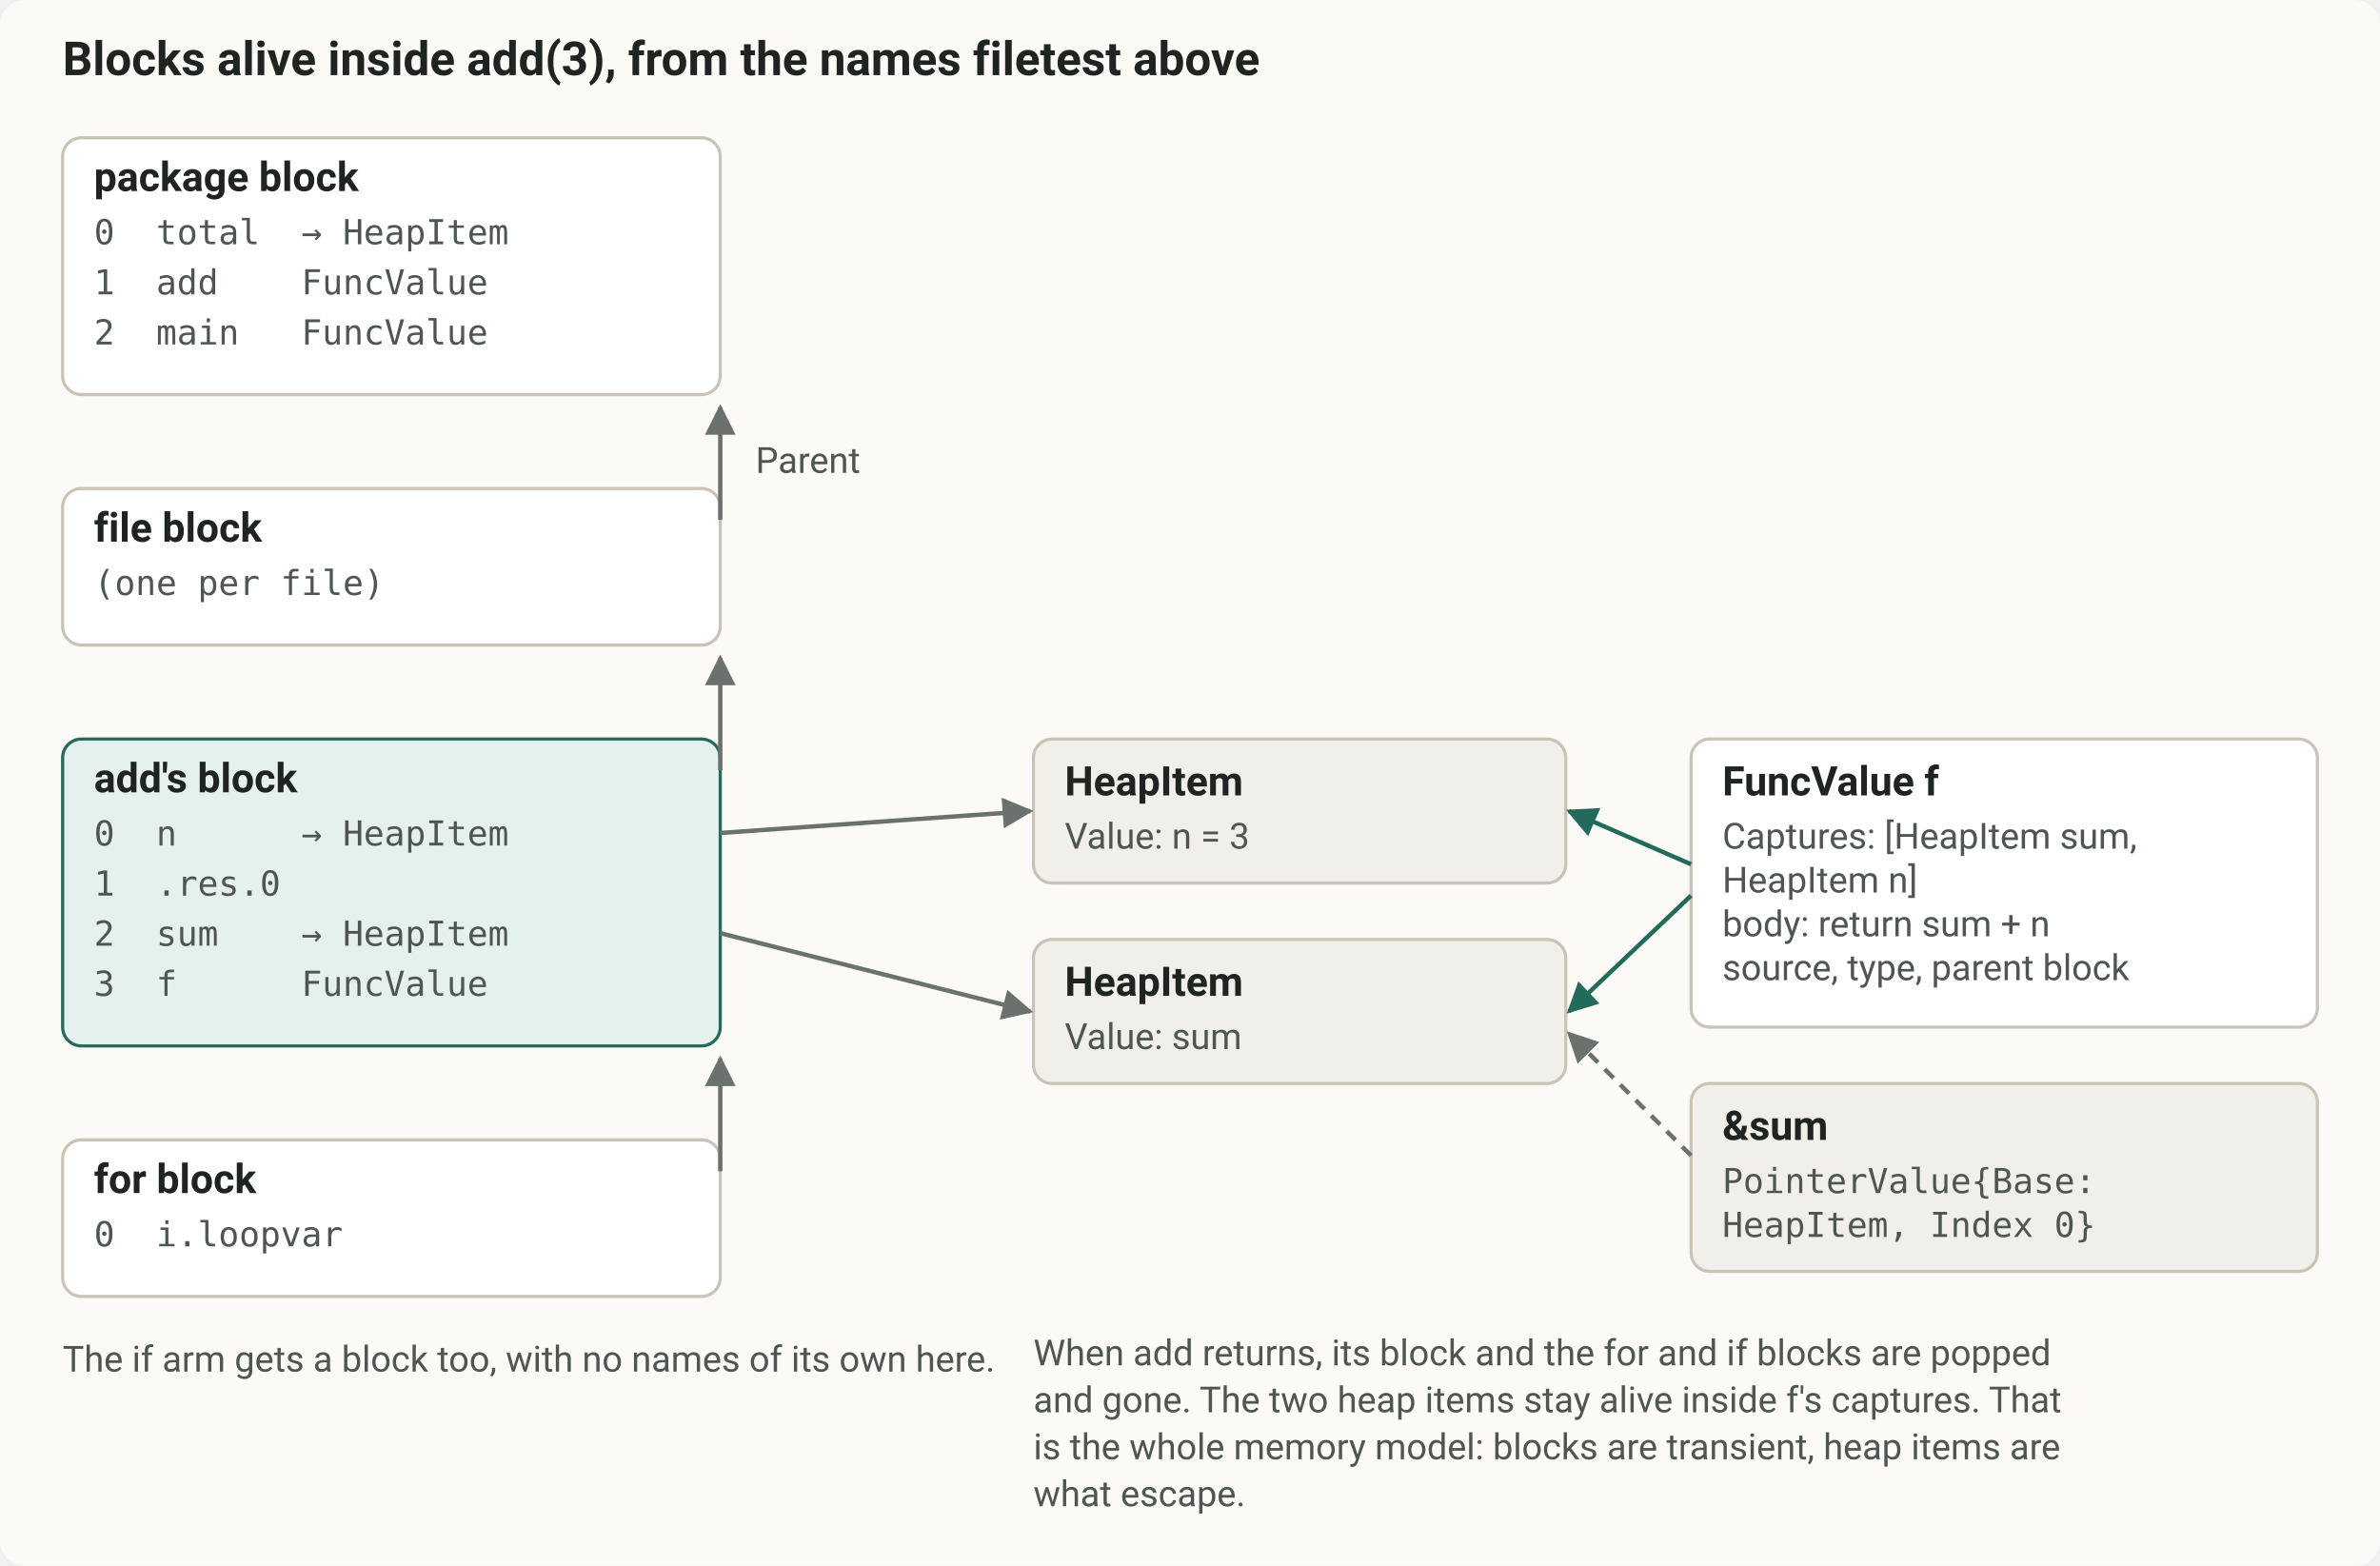
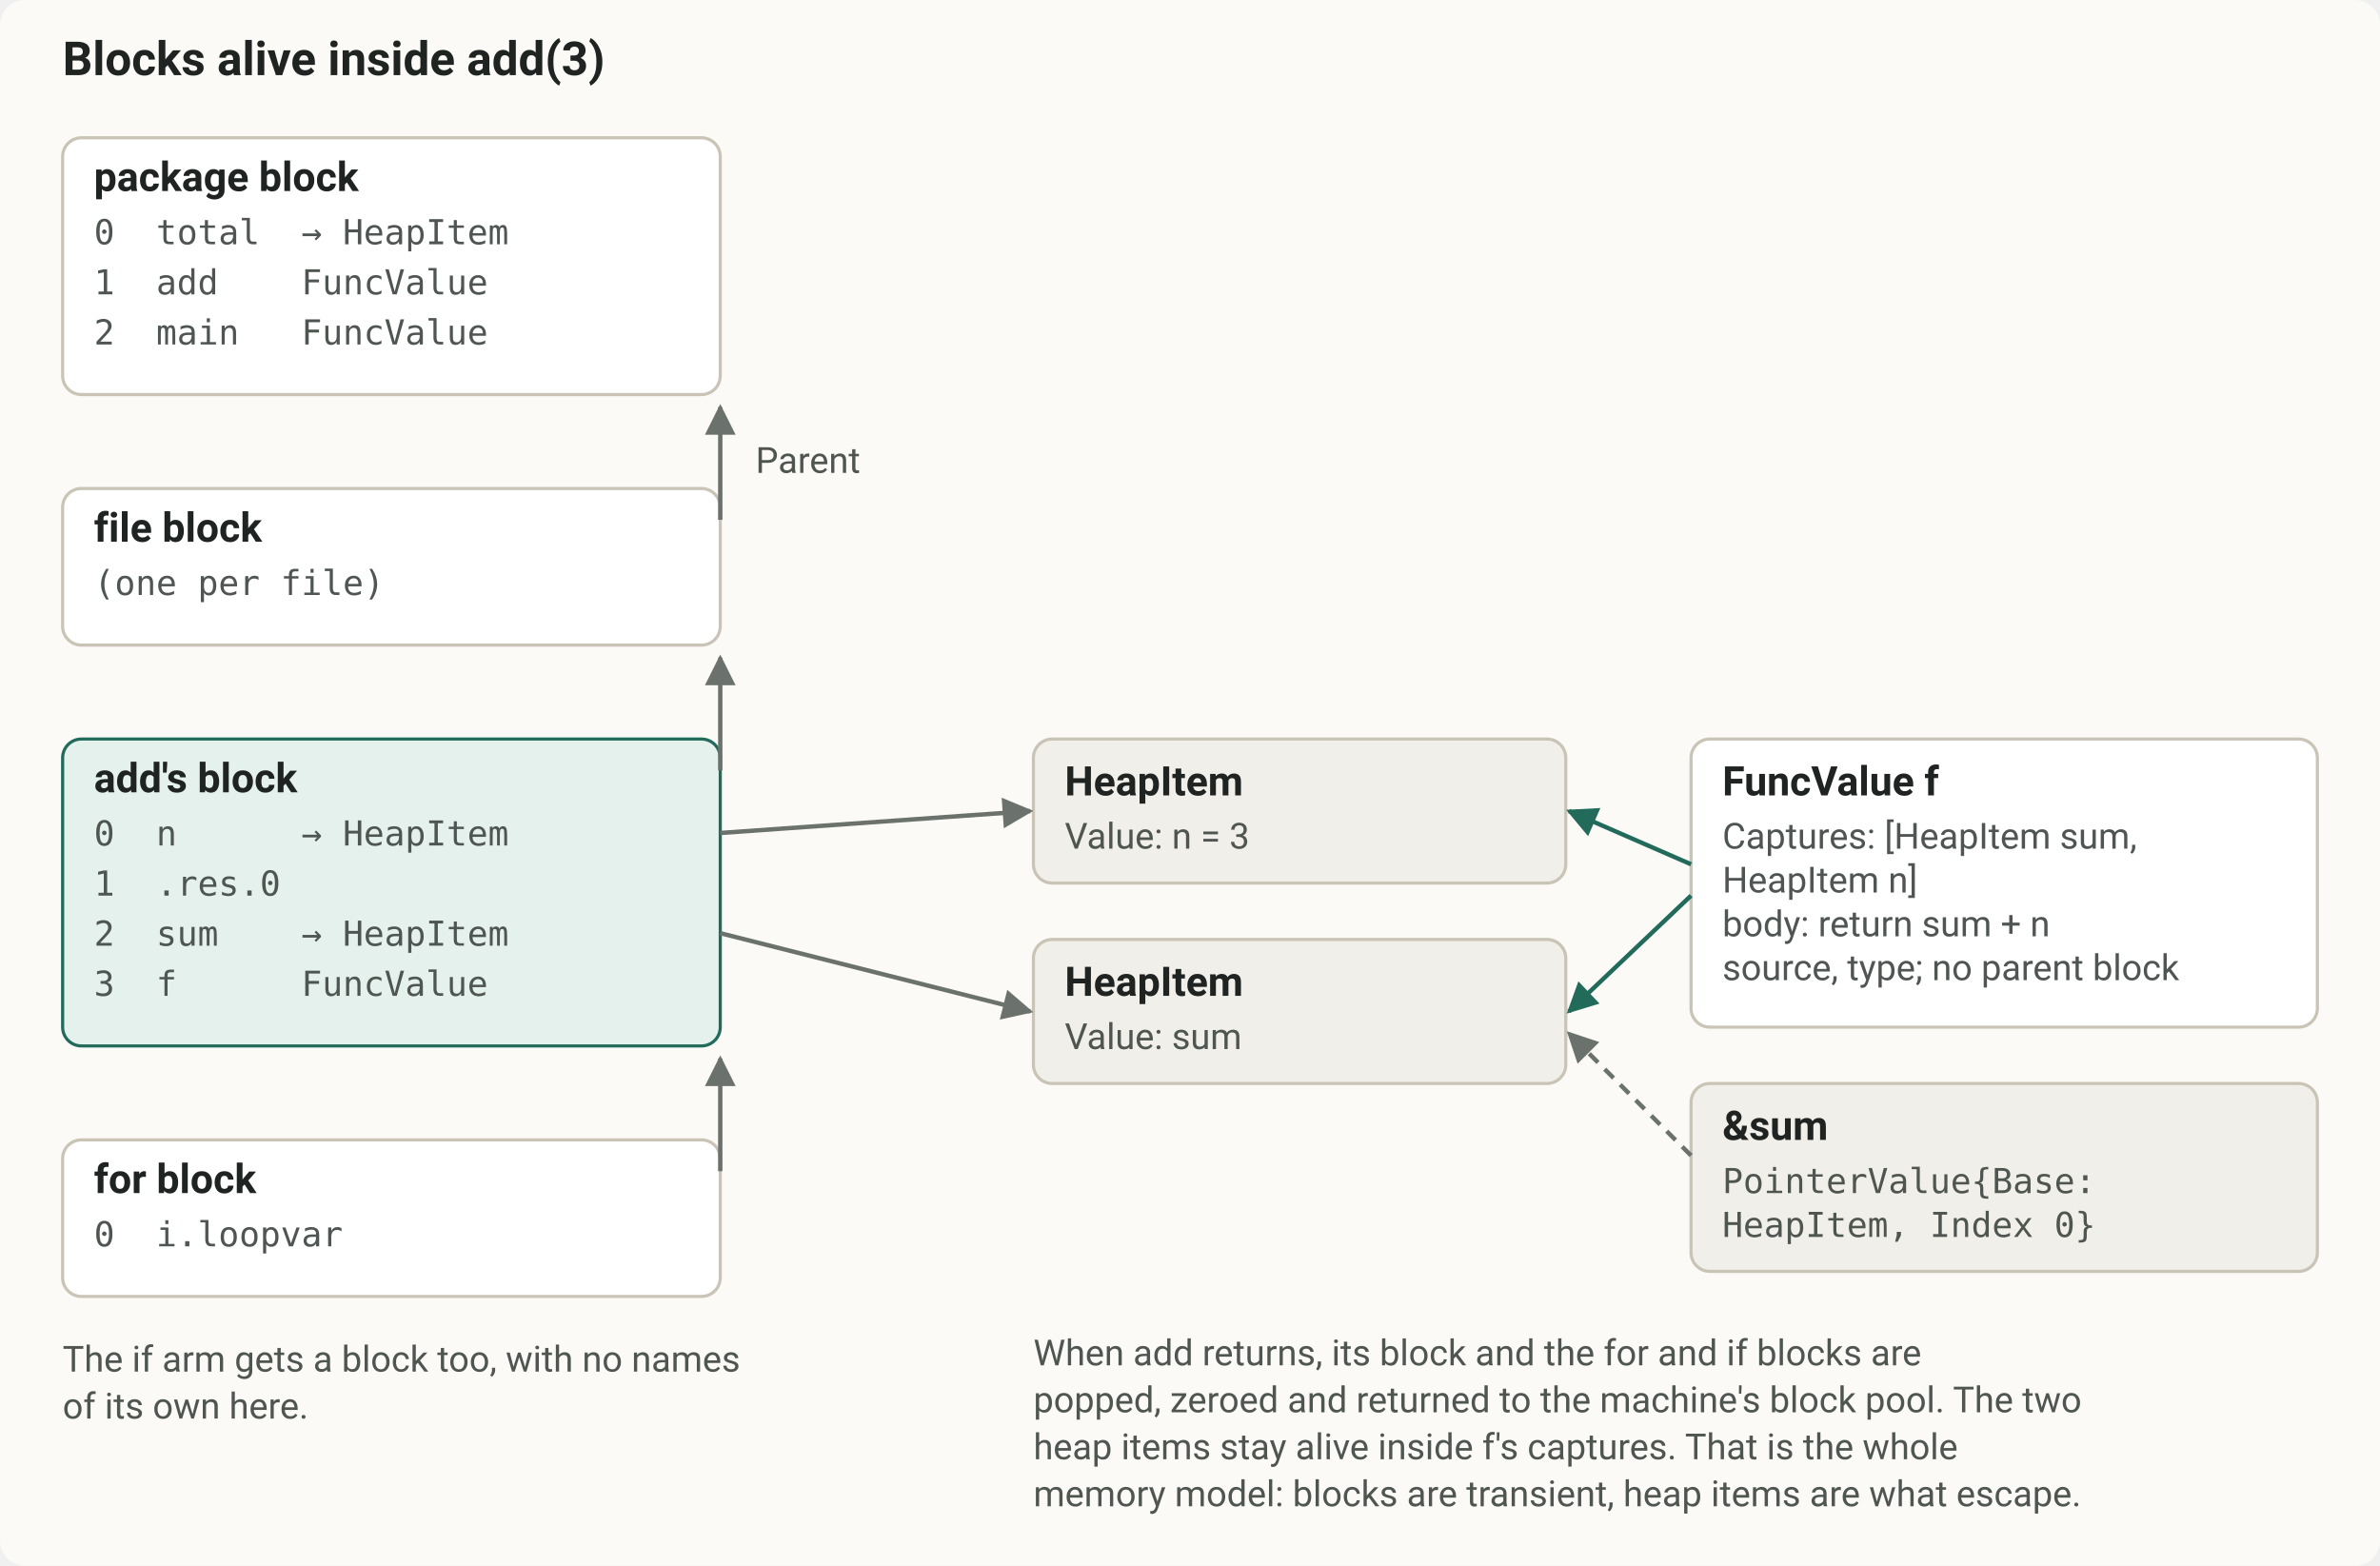
<svg xmlns="http://www.w3.org/2000/svg" xml:space="preserve" viewBox="0 0 760 500" width="760" height="500" font-family="ui-sans-serif, system-ui, sans-serif">
  <style>
.f-bg{fill:#fbfaf7}
.f-box{fill:#fff;stroke:#c9c4b6;stroke-width:1}
.f-box.acc{fill:#e4f1ec;stroke:#226b5b}
.f-box.warn{fill:#fbeaea;stroke:#b3423f}
.f-box.mut{fill:#f1efe9}
.f-box.dash{stroke-dasharray:4 3}
.f-t{font:13px ui-sans-serif,system-ui,-apple-system,"Segoe UI",Roboto,sans-serif;fill:#1f2422;white-space:pre}
.f-t.b{font-weight:700}
.f-t.h{font-size:15px;font-weight:700}
.f-t.s{font-size:11.5px;fill:#4f5652}
.f-t.acc{fill:#226b5b}
.f-t.warn{fill:#b3423f}
.f-m{font:12px ui-monospace,SFMono-Regular,Menlo,Consolas,monospace;fill:#1f2422;white-space:pre}
.f-m.b{font-weight:700}
.f-m.s{font-size:11px;fill:#4f5652}
.f-m.acc{fill:#226b5b}
.f-m.warn{fill:#b3423f}
.f-ar{stroke:#6b726e;stroke-width:1.4;fill:none;marker-end:url(#f-ah)}
.f-ar.acc{stroke:#226b5b;marker-end:url(#f-ah2)}
.f-ar.warn{stroke:#b3423f;marker-end:url(#f-ah3)}
.f-ar.thin{stroke-width:1;stroke:#b9b4a6}
.f-ar.dash{stroke-dasharray:4 3}
.f-ln{stroke:#c9c4b6;stroke-width:1;fill:none}
.f-hot{cursor:pointer}
</style>
  <defs>
    <marker id="f-ah" viewBox="0 0 10 10" refX="9" refY="5" markerWidth="7" markerHeight="7" orient="auto-start-reverse">
      <path d="M0 0L10 5L0 10z" fill="#6b726e" />
    </marker>
    <marker id="f-ah2" viewBox="0 0 10 10" refX="9" refY="5" markerWidth="7" markerHeight="7" orient="auto-start-reverse">
      <path d="M0 0L10 5L0 10z" fill="#226b5b" />
    </marker>
    <marker id="f-ah3" viewBox="0 0 10 10" refX="9" refY="5" markerWidth="7" markerHeight="7" orient="auto-start-reverse">
      <path d="M0 0L10 5L0 10z" fill="#b3423f" />
    </marker>
  </defs>
  <rect width="760" height="500" class="f-bg" rx="8" />
-   <text x="20" y="24" class="f-t h">Blocks alive inside add(3), from the names filetest above</text>
+   <text x="20" y="24" class="f-t h">Blocks alive inside add(3)</text>
  <g class="f-hot " data-note="The bottom of every scope chain in this package. Its parent is the universe block. Package variables sit in heap items, which is why the dump marks them with ~." tabindex="0">
    <rect x="20" y="44" width="210" height="82" rx="6" class="f-box " />
    <text x="30" y="61" class="f-t b">package block</text>
    <text x="30" y="78" class="f-m s">0  total  → HeapItem</text>
    <text x="30" y="94" class="f-m s">1  add    FuncValue</text>
    <text x="30" y="110" class="f-m s">2  main   FuncValue</text>
  </g>
  <g class="f-hot " data-note="One block per file, between the function blocks and the package block. It is why a package variable is three hops from a function body." tabindex="0">
    <rect x="20" y="156" width="210" height="50" rx="6" class="f-box " />
    <text x="30" y="173" class="f-t b">file block</text>
    <text x="30" y="190" class="f-m s">(one per file)</text>
  </g>
-   <g class="f-hot " data-note="Created by OpCall from add's source node with one slot per declared name. NewBlock pre-fills the heap-marked slots with heap items; writes go into the item, not over it." tabindex="0">
+   <g class="f-hot " data-note="Taken from the machine's block pool by OpCall, or allocated when the pool has none that fits, with one slot per declared name. Each heap-marked slot starts with a heap item; writes go into the item, not over it." tabindex="0">
    <rect x="20" y="236" width="210" height="98" rx="6" class="f-box acc" />
    <text x="30" y="253" class="f-t b">add's block</text>
    <text x="30" y="270" class="f-m s">0  n      → HeapItem</text>
    <text x="30" y="286" class="f-m s">1  .res.0</text>
    <text x="30" y="302" class="f-m s">2  sum    → HeapItem</text>
    <text x="30" y="318" class="f-m s">3  f      FuncValue</text>
  </g>
  <g class="f-hot " data-note="One per loop. At the end of each iteration the VM replaces every heap item in the init slots with a new one, which is how closures see Go 1.22 loop variables. Here i is not captured, so it is a plain slot." tabindex="0">
    <rect x="20" y="364" width="210" height="50" rx="6" class="f-box " />
    <text x="30" y="381" class="f-t b">for block</text>
    <text x="30" y="398" class="f-m s">0  i.loopvar</text>
  </g>
  <path d="M230 166L230 130" class="f-ar " />
  <text x="258" y="151" class="f-t s" text-anchor="middle">Parent</text>
  <path d="M230 246L230 210" class="f-ar " />
  <path d="M230 374L230 338" class="f-ar " />
-   <text x="20" y="438" class="f-t s">The if arm gets a block too, with no names of its own here.</text>
+   <text x="20" y="438" class="f-t s">The if arm gets a block too, with no names</text>
+   <text x="20" y="453" class="f-t s">of its own here.</text>
  <g class="f-hot " id="hi-n" data-note="A one-slot box. Pointers and captures reference the item, so the value survives the block it was declared in." tabindex="0">
    <rect x="330" y="236" width="170" height="46" rx="6" class="f-box mut" />
    <text x="340" y="254" class="f-t b">HeapItem</text>
    <text x="340" y="271" class="f-t s">Value: n = 3</text>
  </g>
  <g class="f-hot " id="hi-sum" data-note="The same kind of box for sum. Assignments in the loop write into this item." tabindex="0">
    <rect x="330" y="300" width="170" height="46" rx="6" class="f-box mut" />
    <text x="340" y="318" class="f-t b">HeapItem</text>
    <text x="340" y="335" class="f-t s">Value: sum</text>
  </g>
  <path d="M230 266L329 259" class="f-ar " />
  <path d="M230 298L329 323" class="f-ar " />
-   <g class="f-hot " data-note="Created by OpFuncLit. The capture list from the dump, sum then n, is copied out of add's block into Captures. Each call of f copies the items into a fresh block, so a persisted closure never references the block it was born in." tabindex="0">
+   <g class="f-hot " data-note="Created by OpFuncLit. The capture list, sum then n, is copied out of add's block into Captures. Each call of f puts the same items into its new block, and a closure has no parent block, so a saved closure never references the block it was born in." tabindex="0">
    <rect x="540" y="236" width="200" height="92" rx="6" class="f-box " />
    <text x="550" y="254" class="f-t b">FuncValue f</text>
    <text x="550" y="271" class="f-t s">Captures: [HeapItem sum,</text>
    <text x="550" y="285" class="f-t s">HeapItem n]</text>
    <text x="550" y="299" class="f-t s">body: return sum + n</text>
-     <text x="550" y="313" class="f-t s">source, type, parent block</text>
+     <text x="550" y="313" class="f-t s">source, type; no parent block</text>
  </g>
  <path d="M540 276L501 259" class="f-ar acc" />
  <path d="M540 286L501 323" class="f-ar acc" />
  <g class="f-hot " data-note="Taking the address of a captured or escaping local yields a pointer whose base is the heap item, never the block." tabindex="0">
    <rect x="540" y="346" width="200" height="60" rx="6" class="f-box mut" />
    <text x="550" y="364" class="f-t b">&amp;sum</text>
    <text x="550" y="381" class="f-m s">PointerValue{Base:</text>
    <text x="550" y="395" class="f-m s">HeapItem, Index 0}</text>
  </g>
  <path d="M540 369L501 330" class="f-ar dash" />
-   <text x="330" y="436" class="f-t s">When add returns, its block and the for and if blocks are popped</text>
-   <text x="330" y="451" class="f-t s">and gone. The two heap items stay alive inside f's captures. That</text>
-   <text x="330" y="466" class="f-t s">is the whole memory model: blocks are transient, heap items are</text>
-   <text x="330" y="481" class="f-t s">what escape.</text>
+   <text x="330" y="436" class="f-t s">When add returns, its block and the for and if blocks are</text>
+   <text x="330" y="451" class="f-t s">popped, zeroed and returned to the machine's block pool. The two</text>
+   <text x="330" y="466" class="f-t s">heap items stay alive inside f's captures. That is the whole</text>
+   <text x="330" y="481" class="f-t s">memory model: blocks are transient, heap items are what escape.</text>
</svg>
